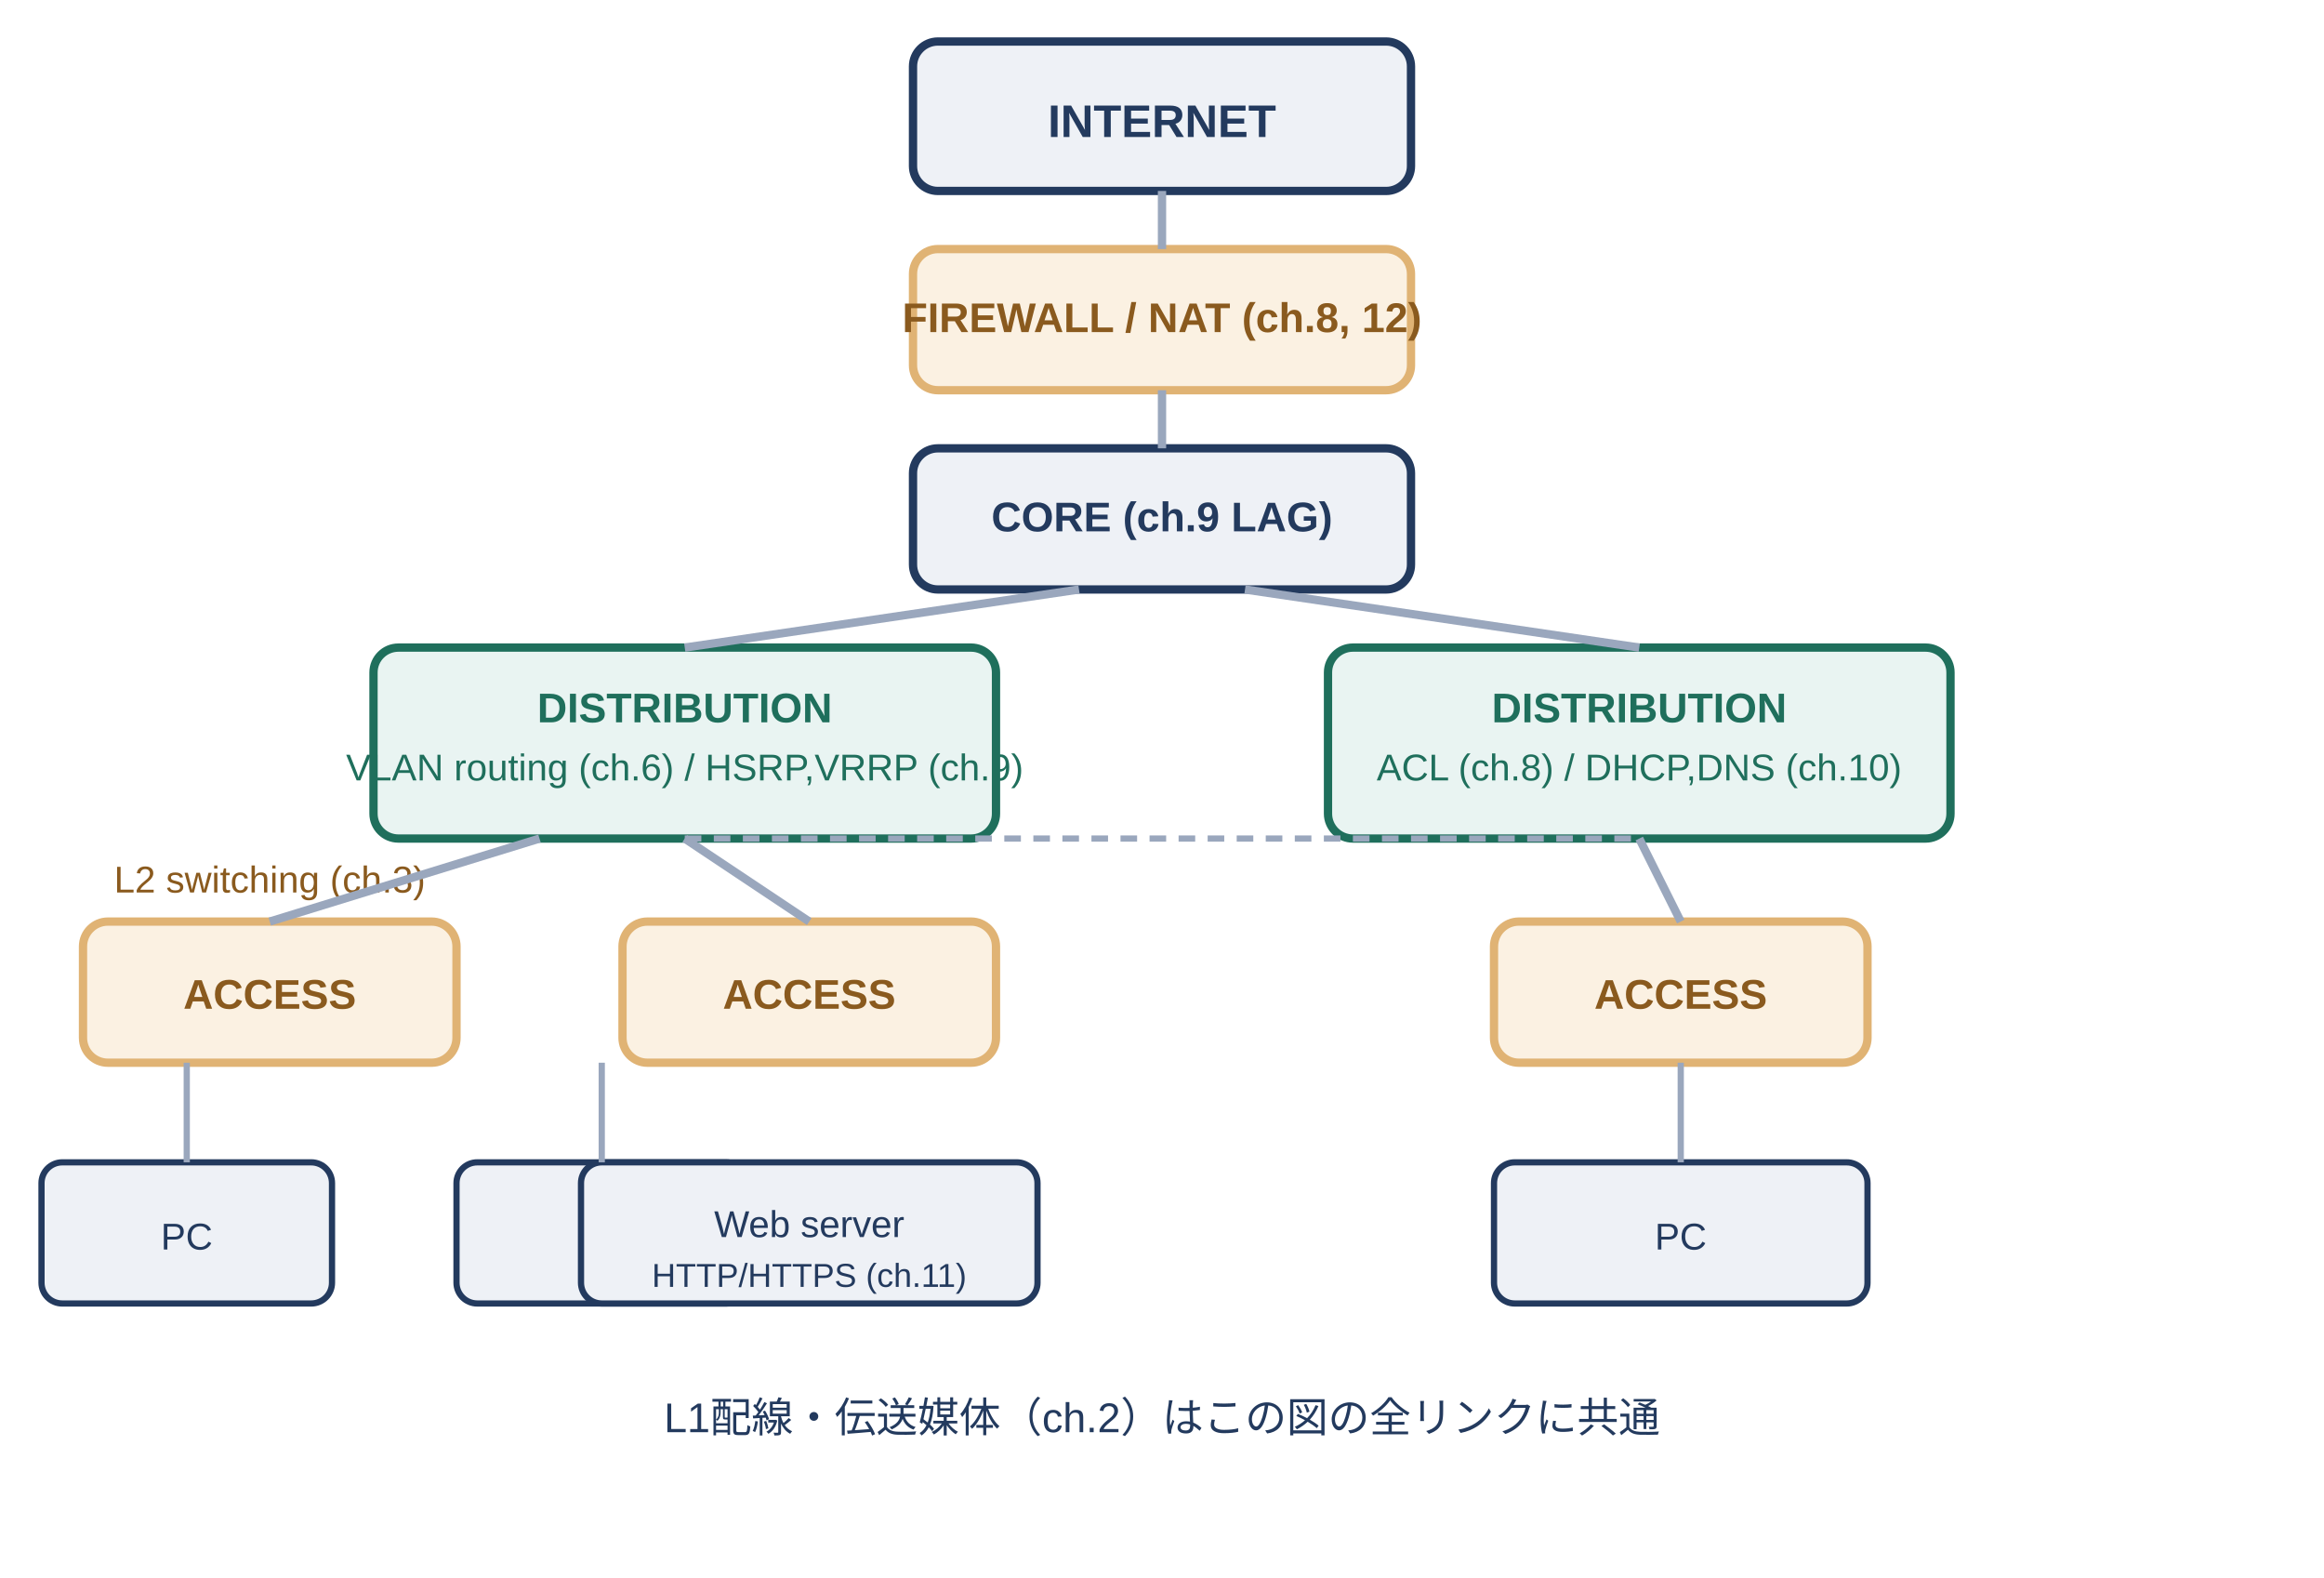
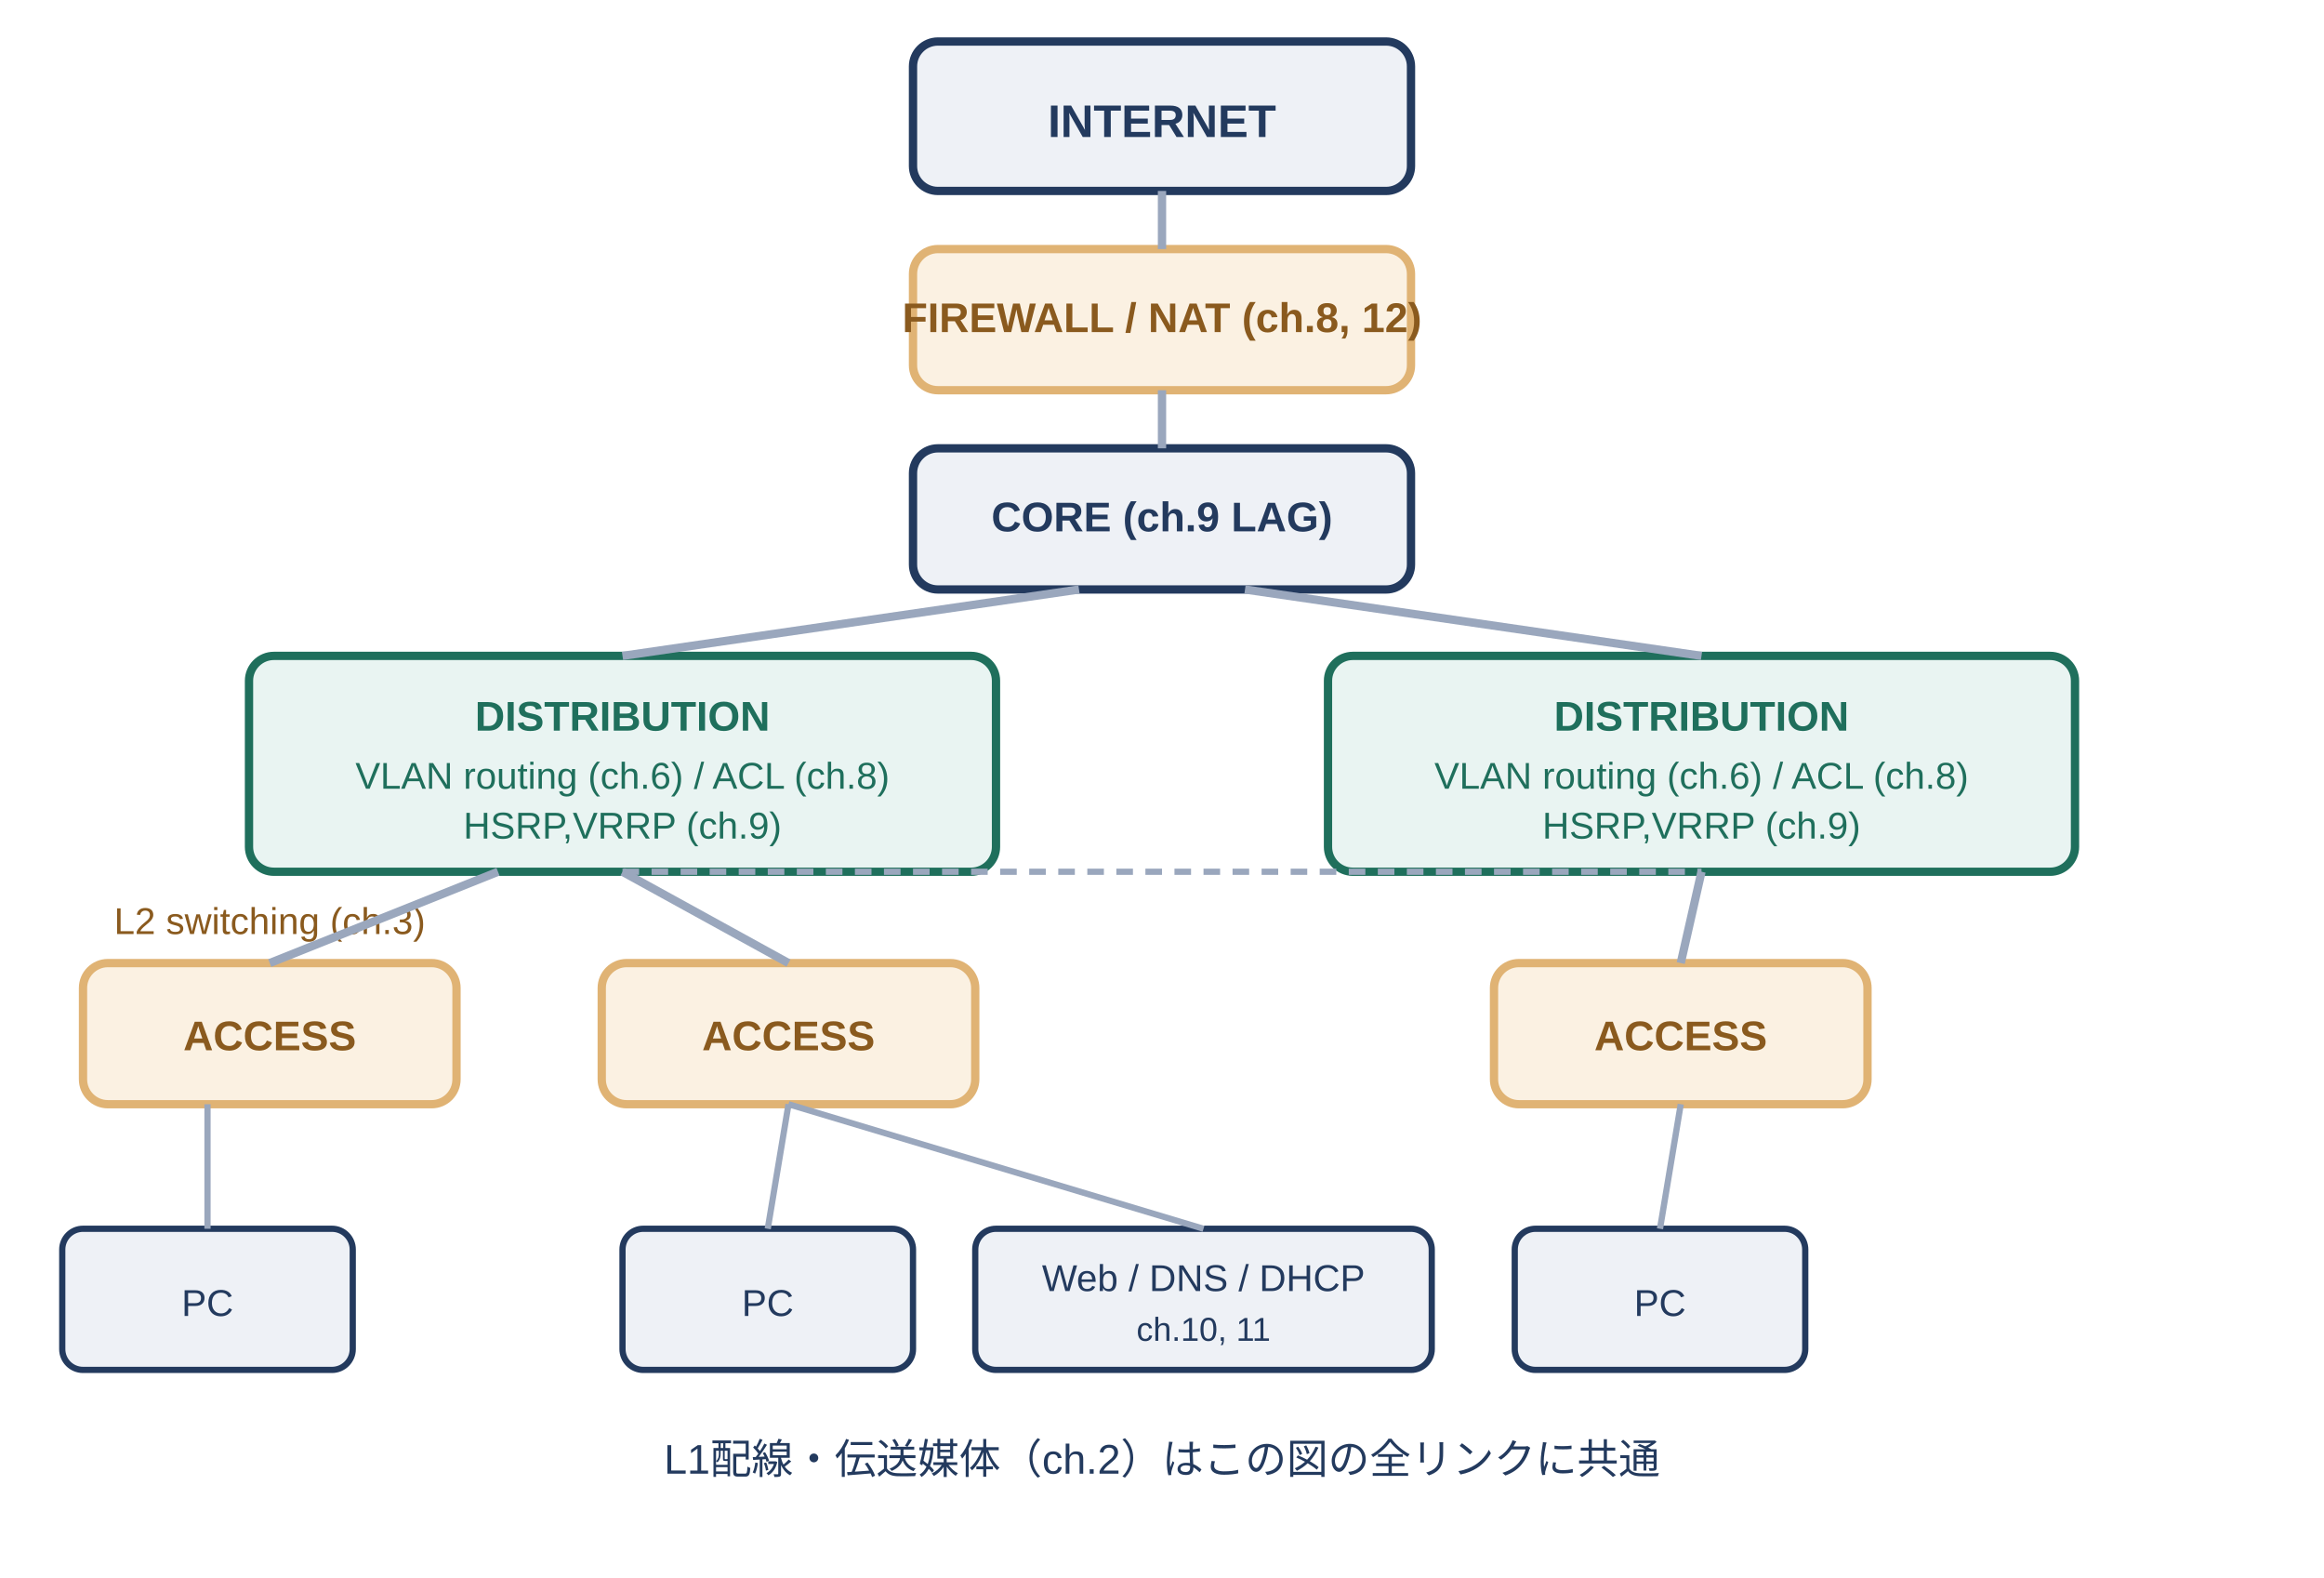
<svg xmlns="http://www.w3.org/2000/svg" viewBox="0 0 560 380" width="560" height="380">
  <g font-family="Arial, Helvetica, sans-serif" font-size="11" text-anchor="middle">
    <rect x="220" y="10" width="120" height="36" rx="6" fill="#eef1f6" stroke="#233a5e" stroke-width="2" />
    <text x="280" y="33" fill="#233a5e" font-weight="bold">INTERNET</text>
    <rect x="220" y="60" width="120" height="34" rx="6" fill="#fbf1e2" stroke="#e0b374" stroke-width="2" />
    <text x="280" y="80" fill="#8a5a1e" font-weight="bold" font-size="10">FIREWALL / NAT (ch.8, 12)</text>
    <rect x="220" y="108" width="120" height="34" rx="6" fill="#eef1f6" stroke="#233a5e" stroke-width="2" />
    <text x="280" y="128" fill="#233a5e" font-weight="bold" font-size="10">CORE (ch.9 LAG)</text>
-     <rect x="90" y="156" width="150" height="46" rx="6" fill="#e9f4f2" stroke="#1f6f5c" stroke-width="2" />
-     <text x="165" y="174" fill="#1f6f5c" font-weight="bold" font-size="10">DISTRIBUTION</text>
-     <text x="165" y="188" fill="#1f6f5c" font-size="9">VLAN routing (ch.6) / HSRP,VRRP (ch.9)</text>
-     <rect x="320" y="156" width="150" height="46" rx="6" fill="#e9f4f2" stroke="#1f6f5c" stroke-width="2" />
-     <text x="395" y="174" fill="#1f6f5c" font-weight="bold" font-size="10">DISTRIBUTION</text>
-     <text x="395" y="188" fill="#1f6f5c" font-size="9">ACL (ch.8) / DHCP,DNS (ch.10)</text>
-     <rect x="20" y="222" width="90" height="34" rx="6" fill="#fbf1e2" stroke="#e0b374" stroke-width="2" />
-     <text x="65" y="243" fill="#8a5a1e" font-size="10" font-weight="bold">ACCESS</text>
-     <rect x="150" y="222" width="90" height="34" rx="6" fill="#fbf1e2" stroke="#e0b374" stroke-width="2" />
-     <text x="195" y="243" fill="#8a5a1e" font-size="10" font-weight="bold">ACCESS</text>
-     <rect x="360" y="222" width="90" height="34" rx="6" fill="#fbf1e2" stroke="#e0b374" stroke-width="2" />
-     <text x="405" y="243" fill="#8a5a1e" font-size="10" font-weight="bold">ACCESS</text>
-     <text x="65" y="215" fill="#8a5a1e" font-size="9">L2 switching (ch.3)</text>
-     <rect x="10" y="280" width="70" height="34" rx="5" fill="#eef1f6" stroke="#233a5e" stroke-width="1.5" />
-     <text x="45" y="301" fill="#233a5e" font-size="9">PC</text>
-     <rect x="110" y="280" width="70" height="34" rx="5" fill="#eef1f6" stroke="#233a5e" stroke-width="1.5" />
-     <text x="145" y="301" fill="#233a5e" font-size="9">PC</text>
-     <rect x="140" y="280" width="110" height="34" rx="5" fill="#eef1f6" stroke="#233a5e" stroke-width="1.5" />
-     <text x="195" y="298" fill="#233a5e" font-size="9">Web server</text>
-     <text x="195" y="310" fill="#233a5e" font-size="8">HTTP/HTTPS (ch.11)</text>
-     <rect x="360" y="280" width="90" height="34" rx="5" fill="#eef1f6" stroke="#233a5e" stroke-width="1.5" />
-     <text x="405" y="301" fill="#233a5e" font-size="9">PC</text>
-     <text x="280" y="345" fill="#233a5e" font-size="10">L1配線・伝送媒体（ch.2）はこの図の全リンクに共通</text>
+     <rect x="60" y="158" width="180" height="52" rx="6" fill="#e9f4f2" stroke="#1f6f5c" stroke-width="2" />
+     <text x="150" y="176" fill="#1f6f5c" font-weight="bold" font-size="10">DISTRIBUTION</text>
+     <text x="150" y="190" fill="#1f6f5c" font-size="9">VLAN routing (ch.6) / ACL (ch.8)</text>
+     <text x="150" y="202" fill="#1f6f5c" font-size="9">HSRP,VRRP (ch.9)</text>
+     <rect x="320" y="158" width="180" height="52" rx="6" fill="#e9f4f2" stroke="#1f6f5c" stroke-width="2" />
+     <text x="410" y="176" fill="#1f6f5c" font-weight="bold" font-size="10">DISTRIBUTION</text>
+     <text x="410" y="190" fill="#1f6f5c" font-size="9">VLAN routing (ch.6) / ACL (ch.8)</text>
+     <text x="410" y="202" fill="#1f6f5c" font-size="9">HSRP,VRRP (ch.9)</text>
+     <rect x="20" y="232" width="90" height="34" rx="6" fill="#fbf1e2" stroke="#e0b374" stroke-width="2" />
+     <text x="65" y="253" fill="#8a5a1e" font-size="10" font-weight="bold">ACCESS</text>
+     <rect x="145" y="232" width="90" height="34" rx="6" fill="#fbf1e2" stroke="#e0b374" stroke-width="2" />
+     <text x="190" y="253" fill="#8a5a1e" font-size="10" font-weight="bold">ACCESS</text>
+     <rect x="360" y="232" width="90" height="34" rx="6" fill="#fbf1e2" stroke="#e0b374" stroke-width="2" />
+     <text x="405" y="253" fill="#8a5a1e" font-size="10" font-weight="bold">ACCESS</text>
+     <text x="65" y="225" fill="#8a5a1e" font-size="9">L2 switching (ch.3)</text>
+     <rect x="15" y="296" width="70" height="34" rx="5" fill="#eef1f6" stroke="#233a5e" stroke-width="1.5" />
+     <text x="50" y="317" fill="#233a5e" font-size="9">PC</text>
+     <rect x="150" y="296" width="70" height="34" rx="5" fill="#eef1f6" stroke="#233a5e" stroke-width="1.5" />
+     <text x="185" y="317" fill="#233a5e" font-size="9">PC</text>
+     <rect x="365" y="296" width="70" height="34" rx="5" fill="#eef1f6" stroke="#233a5e" stroke-width="1.5" />
+     <text x="400" y="317" fill="#233a5e" font-size="9">PC</text>
+     <rect x="235" y="296" width="110" height="34" rx="5" fill="#eef1f6" stroke="#233a5e" stroke-width="1.5" />
+     <text x="290" y="311" fill="#233a5e" font-size="9">Web / DNS / DHCP</text>
+     <text x="290" y="323" fill="#233a5e" font-size="8">ch.10, 11</text>
+     <text x="280" y="355" fill="#233a5e" font-size="10">L1配線・伝送媒体（ch.2）はこの図の全リンクに共通</text>
    <line x1="280" y1="46" x2="280" y2="60" stroke="#9aa7bd" stroke-width="2" />
    <line x1="280" y1="94" x2="280" y2="108" stroke="#9aa7bd" stroke-width="2" />
-     <line x1="260" y1="142" x2="165" y2="156" stroke="#9aa7bd" stroke-width="2" />
-     <line x1="300" y1="142" x2="395" y2="156" stroke="#9aa7bd" stroke-width="2" />
-     <line x1="165" y1="202" x2="395" y2="202" stroke="#9aa7bd" stroke-width="1.5" stroke-dasharray="4 3" />
-     <line x1="130" y1="202" x2="65" y2="222" stroke="#9aa7bd" stroke-width="2" />
-     <line x1="165" y1="202" x2="195" y2="222" stroke="#9aa7bd" stroke-width="2" />
-     <line x1="395" y1="202" x2="405" y2="222" stroke="#9aa7bd" stroke-width="2" />
-     <line x1="45" y1="256" x2="45" y2="280" stroke="#9aa7bd" stroke-width="1.5" />
-     <line x1="145" y1="256" x2="145" y2="280" stroke="#9aa7bd" stroke-width="1.5" />
-     <line x1="405" y1="256" x2="405" y2="280" stroke="#9aa7bd" stroke-width="1.5" />
+     <line x1="260" y1="142" x2="150" y2="158" stroke="#9aa7bd" stroke-width="2" />
+     <line x1="300" y1="142" x2="410" y2="158" stroke="#9aa7bd" stroke-width="2" />
+     <line x1="150" y1="210" x2="410" y2="210" stroke="#9aa7bd" stroke-width="1.5" stroke-dasharray="4 3" />
+     <line x1="120" y1="210" x2="65" y2="232" stroke="#9aa7bd" stroke-width="2" />
+     <line x1="150" y1="210" x2="190" y2="232" stroke="#9aa7bd" stroke-width="2" />
+     <line x1="410" y1="210" x2="405" y2="232" stroke="#9aa7bd" stroke-width="2" />
+     <line x1="50" y1="266" x2="50" y2="296" stroke="#9aa7bd" stroke-width="1.5" />
+     <line x1="190" y1="266" x2="185" y2="296" stroke="#9aa7bd" stroke-width="1.5" />
+     <line x1="190" y1="266" x2="290" y2="296" stroke="#9aa7bd" stroke-width="1.5" />
+     <line x1="405" y1="266" x2="400" y2="296" stroke="#9aa7bd" stroke-width="1.5" />
  </g>
</svg>
